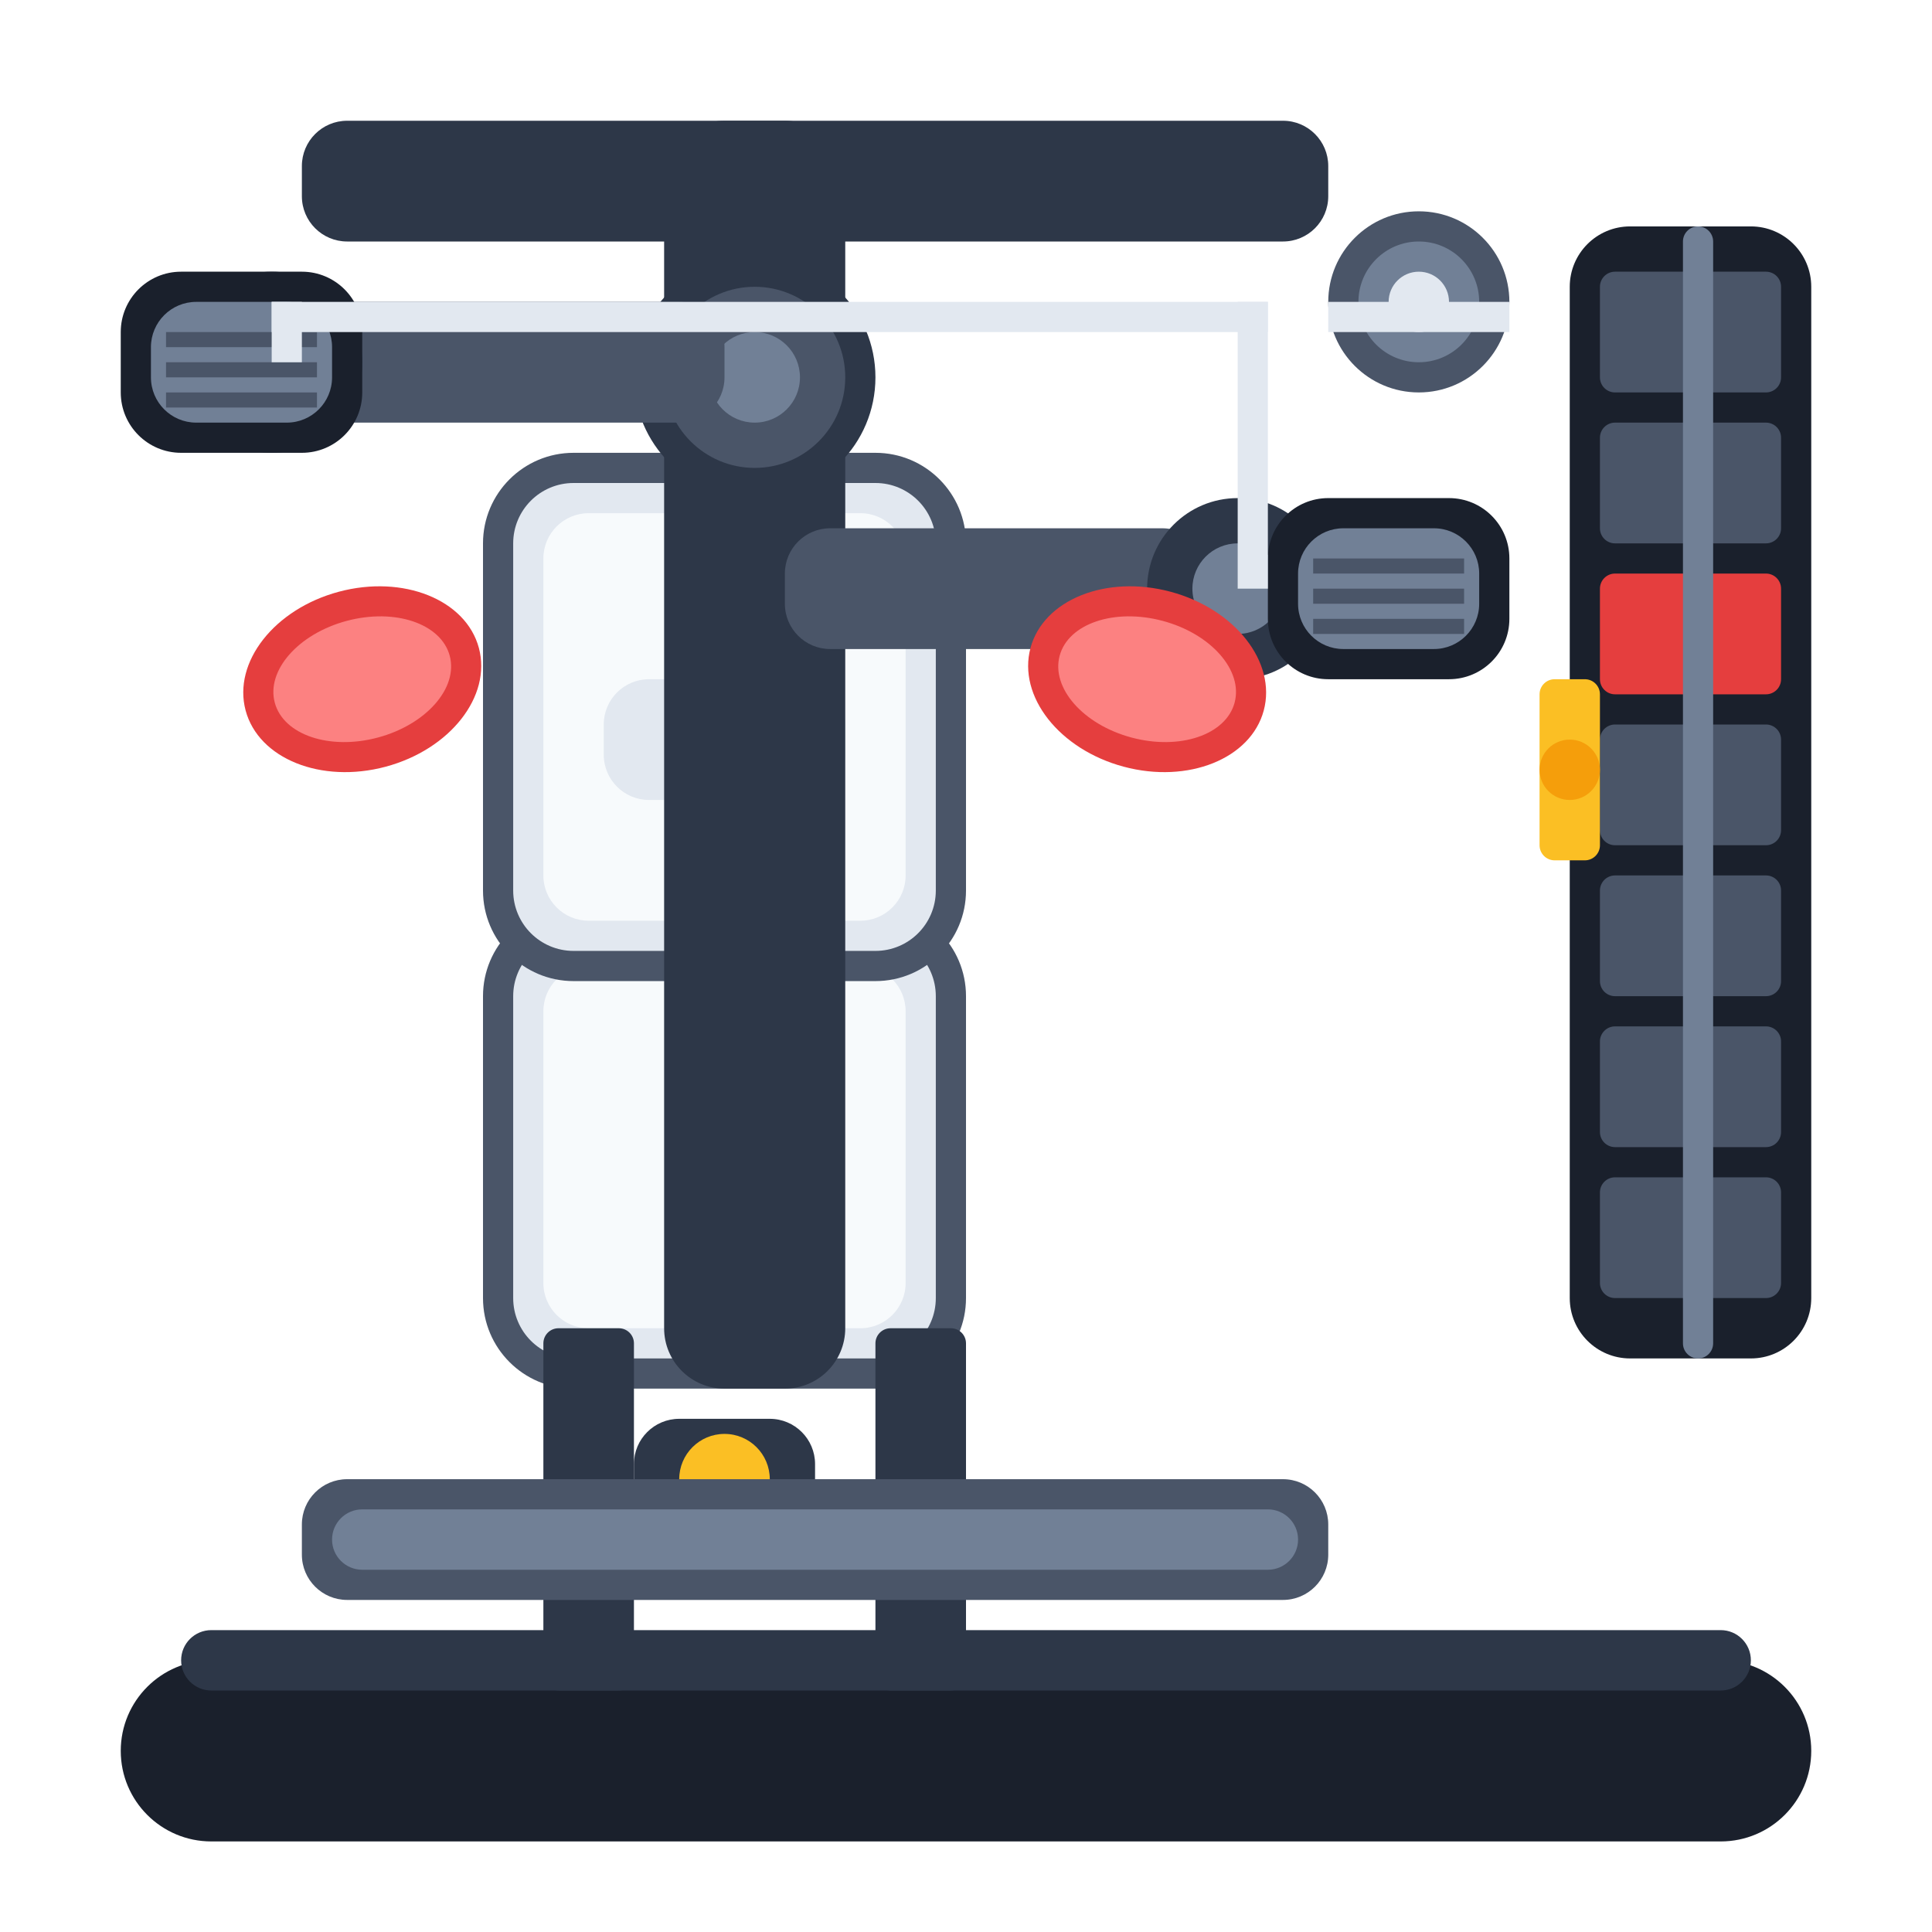
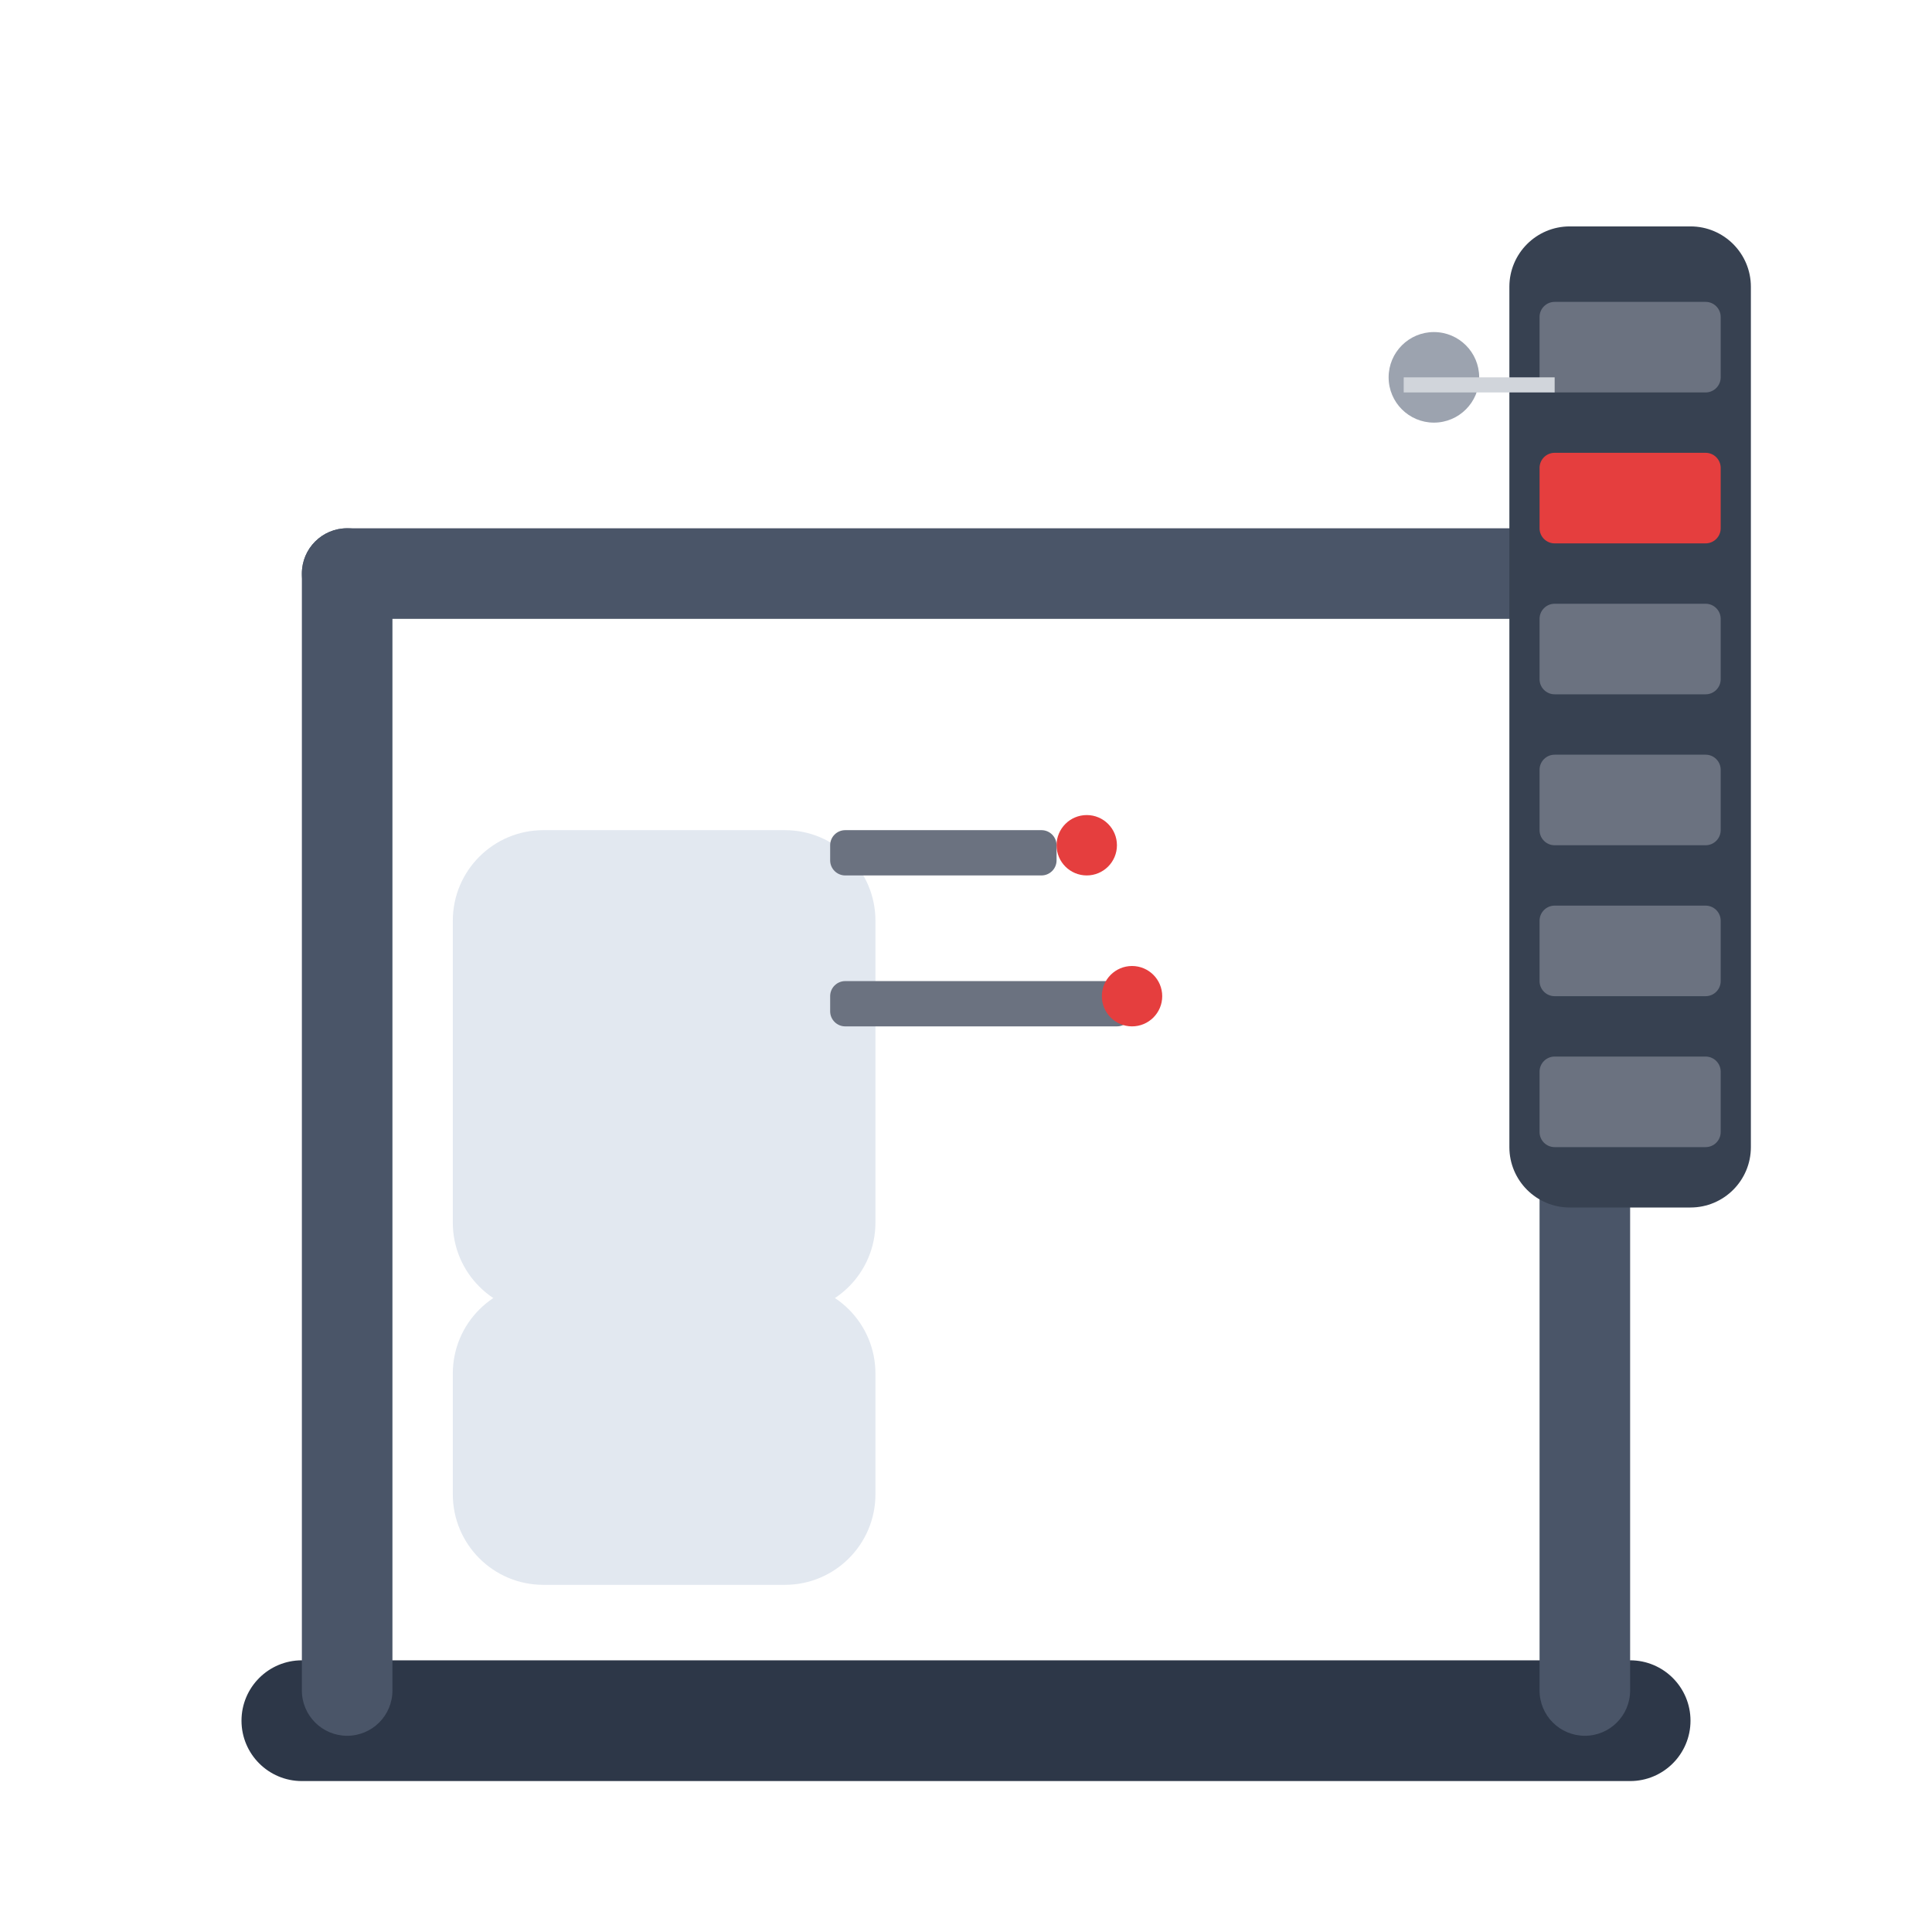
<svg xmlns="http://www.w3.org/2000/svg" width="128" height="128" viewBox="0 0 128 128">
-   <rect x="8" y="110" width="112" height="12" fill="#1a202c" rx="6" />
-   <rect x="12" y="108" width="104" height="4" fill="#2d3748" rx="2" />
-   <rect x="32" y="60" width="32" height="32" fill="#4a5568" rx="6" />
-   <rect x="34" y="62" width="28" height="28" fill="#e2e8f0" rx="4" />
-   <rect x="36" y="64" width="24" height="24" fill="#f7fafc" rx="3" />
-   <rect x="32" y="30" width="32" height="35" fill="#4a5568" rx="6" />
-   <rect x="34" y="32" width="28" height="31" fill="#e2e8f0" rx="4" />
-   <rect x="36" y="34" width="24" height="27" fill="#f7fafc" rx="3" />
-   <rect x="40" y="45" width="16" height="8" fill="#e2e8f0" rx="3" />
-   <rect x="44" y="8" width="12" height="84" fill="#2d3748" rx="4" />
-   <circle cx="50" cy="25" r="8" fill="#2d3748" />
-   <circle cx="50" cy="25" r="6" fill="#4a5568" />
-   <circle cx="50" cy="25" r="3" fill="#718096" />
-   <rect x="20" y="20" width="28" height="8" fill="#4a5568" rx="3" />
-   <circle cx="18" cy="24" r="6" fill="#2d3748" />
-   <circle cx="18" cy="24" r="3" fill="#718096" />
-   <rect x="52" y="35" width="28" height="8" fill="#4a5568" rx="3" />
-   <circle cx="82" cy="39" r="6" fill="#2d3748" />
-   <circle cx="82" cy="39" r="3" fill="#718096" />
-   <rect x="8" y="18" width="16" height="12" fill="#1a202c" rx="4" />
-   <rect x="10" y="20" width="12" height="8" fill="#718096" rx="3" />
-   <rect x="84" y="33" width="16" height="12" fill="#1a202c" rx="4" />
-   <rect x="86" y="35" width="12" height="8" fill="#718096" rx="3" />
-   <rect x="11" y="22" width="10" height="1" fill="#4a5568" />
-   <rect x="11" y="24" width="10" height="1" fill="#4a5568" />
-   <rect x="11" y="26" width="10" height="1" fill="#4a5568" />
-   <rect x="87" y="37" width="10" height="1" fill="#4a5568" />
-   <rect x="87" y="39" width="10" height="1" fill="#4a5568" />
-   <rect x="87" y="41" width="10" height="1" fill="#4a5568" />
-   <ellipse cx="24" cy="45" rx="8" ry="6" fill="#e53e3e" transform="rotate(-15 24 45)" />
-   <ellipse cx="24" cy="45" rx="6" ry="4" fill="#fc8181" transform="rotate(-15 24 45)" />
-   <ellipse cx="76" cy="45" rx="8" ry="6" fill="#e53e3e" transform="rotate(15 76 45)" />
-   <ellipse cx="76" cy="45" rx="6" ry="4" fill="#fc8181" transform="rotate(15 76 45)" />
-   <rect x="104" y="15" width="16" height="75" fill="#1a202c" rx="4" />
-   <rect x="106" y="18" width="12" height="8" fill="#4a5568" rx="1" />
-   <rect x="106" y="28" width="12" height="8" fill="#4a5568" rx="1" />
-   <rect x="106" y="38" width="12" height="8" fill="#e53e3e" rx="1" />
-   <rect x="106" y="48" width="12" height="8" fill="#4a5568" rx="1" />
-   <rect x="106" y="58" width="12" height="8" fill="#4a5568" rx="1" />
-   <rect x="106" y="68" width="12" height="8" fill="#4a5568" rx="1" />
-   <rect x="106" y="78" width="12" height="8" fill="#4a5568" rx="1" />
-   <rect x="111.5" y="15" width="2" height="75" fill="#718096" rx="1" />
-   <circle cx="94" cy="20" r="6" fill="#4a5568" />
-   <circle cx="94" cy="20" r="4" fill="#718096" />
-   <circle cx="94" cy="20" r="2" fill="#e2e8f0" />
-   <rect x="88" y="20" width="12" height="2" fill="#e2e8f0" />
-   <rect x="82" y="20" width="2" height="19" fill="#e2e8f0" />
-   <rect x="18" y="20" width="2" height="4" fill="#e2e8f0" />
-   <rect x="18" y="20" width="66" height="2" fill="#e2e8f0" />
-   <rect x="102" y="45" width="4" height="12" fill="#fbbf24" rx="1" />
-   <circle cx="104" cy="51" r="2" fill="#f59e0b" />
-   <rect x="20" y="8" width="68" height="8" fill="#2d3748" rx="3" />
-   <rect x="42" y="94" width="12" height="8" fill="#2d3748" rx="3" />
-   <circle cx="48" cy="98" r="3" fill="#fbbf24" />
-   <rect x="36" y="88" width="6" height="24" fill="#2d3748" rx="1" />
-   <rect x="58" y="88" width="6" height="24" fill="#2d3748" rx="1" />
-   <rect x="20" y="98" width="68" height="8" fill="#4a5568" rx="3" />
-   <rect x="22" y="100" width="64" height="4" fill="#718096" rx="2" />
+   <rect x="16" y="110" width="96" height="8" fill="#2d3748" rx="4" />
+   <rect x="20" y="35" width="6" height="80" fill="#4a5568" rx="3" />
+   <rect x="102" y="35" width="6" height="80" fill="#4a5568" rx="3" />
+   <rect x="20" y="35" width="88" height="6" fill="#4a5568" rx="3" />
+   <rect x="30" y="85" width="28" height="20" fill="#e2e8f0" rx="6" />
+   <rect x="30" y="55" width="28" height="32" fill="#e2e8f0" rx="6" />
+   <rect x="55" y="65" width="20" height="3" fill="#6b7280" rx="1" />
+   <circle cx="75" cy="66" r="2" fill="#e53e3e" />
+   <rect x="55" y="55" width="15" height="3" fill="#6b7280" rx="1" />
+   <circle cx="72" cy="56" r="2" fill="#e53e3e" />
+   <rect x="100" y="15" width="16" height="65" fill="#374151" rx="4" />
+   <rect x="102" y="20" width="12" height="6" fill="#6b7280" rx="1" />
+   <rect x="102" y="30" width="12" height="6" fill="#e53e3e" rx="1" />
+   <rect x="102" y="40" width="12" height="6" fill="#6b7280" rx="1" />
+   <rect x="102" y="50" width="12" height="6" fill="#6b7280" rx="1" />
+   <rect x="102" y="60" width="12" height="6" fill="#6b7280" rx="1" />
+   <rect x="102" y="70" width="12" height="6" fill="#6b7280" rx="1" />
+   <circle cx="95" cy="25" r="3" fill="#9ca3af" />
+   <rect x="93" y="25" width="10" height="1" fill="#d1d5db" />
</svg>
